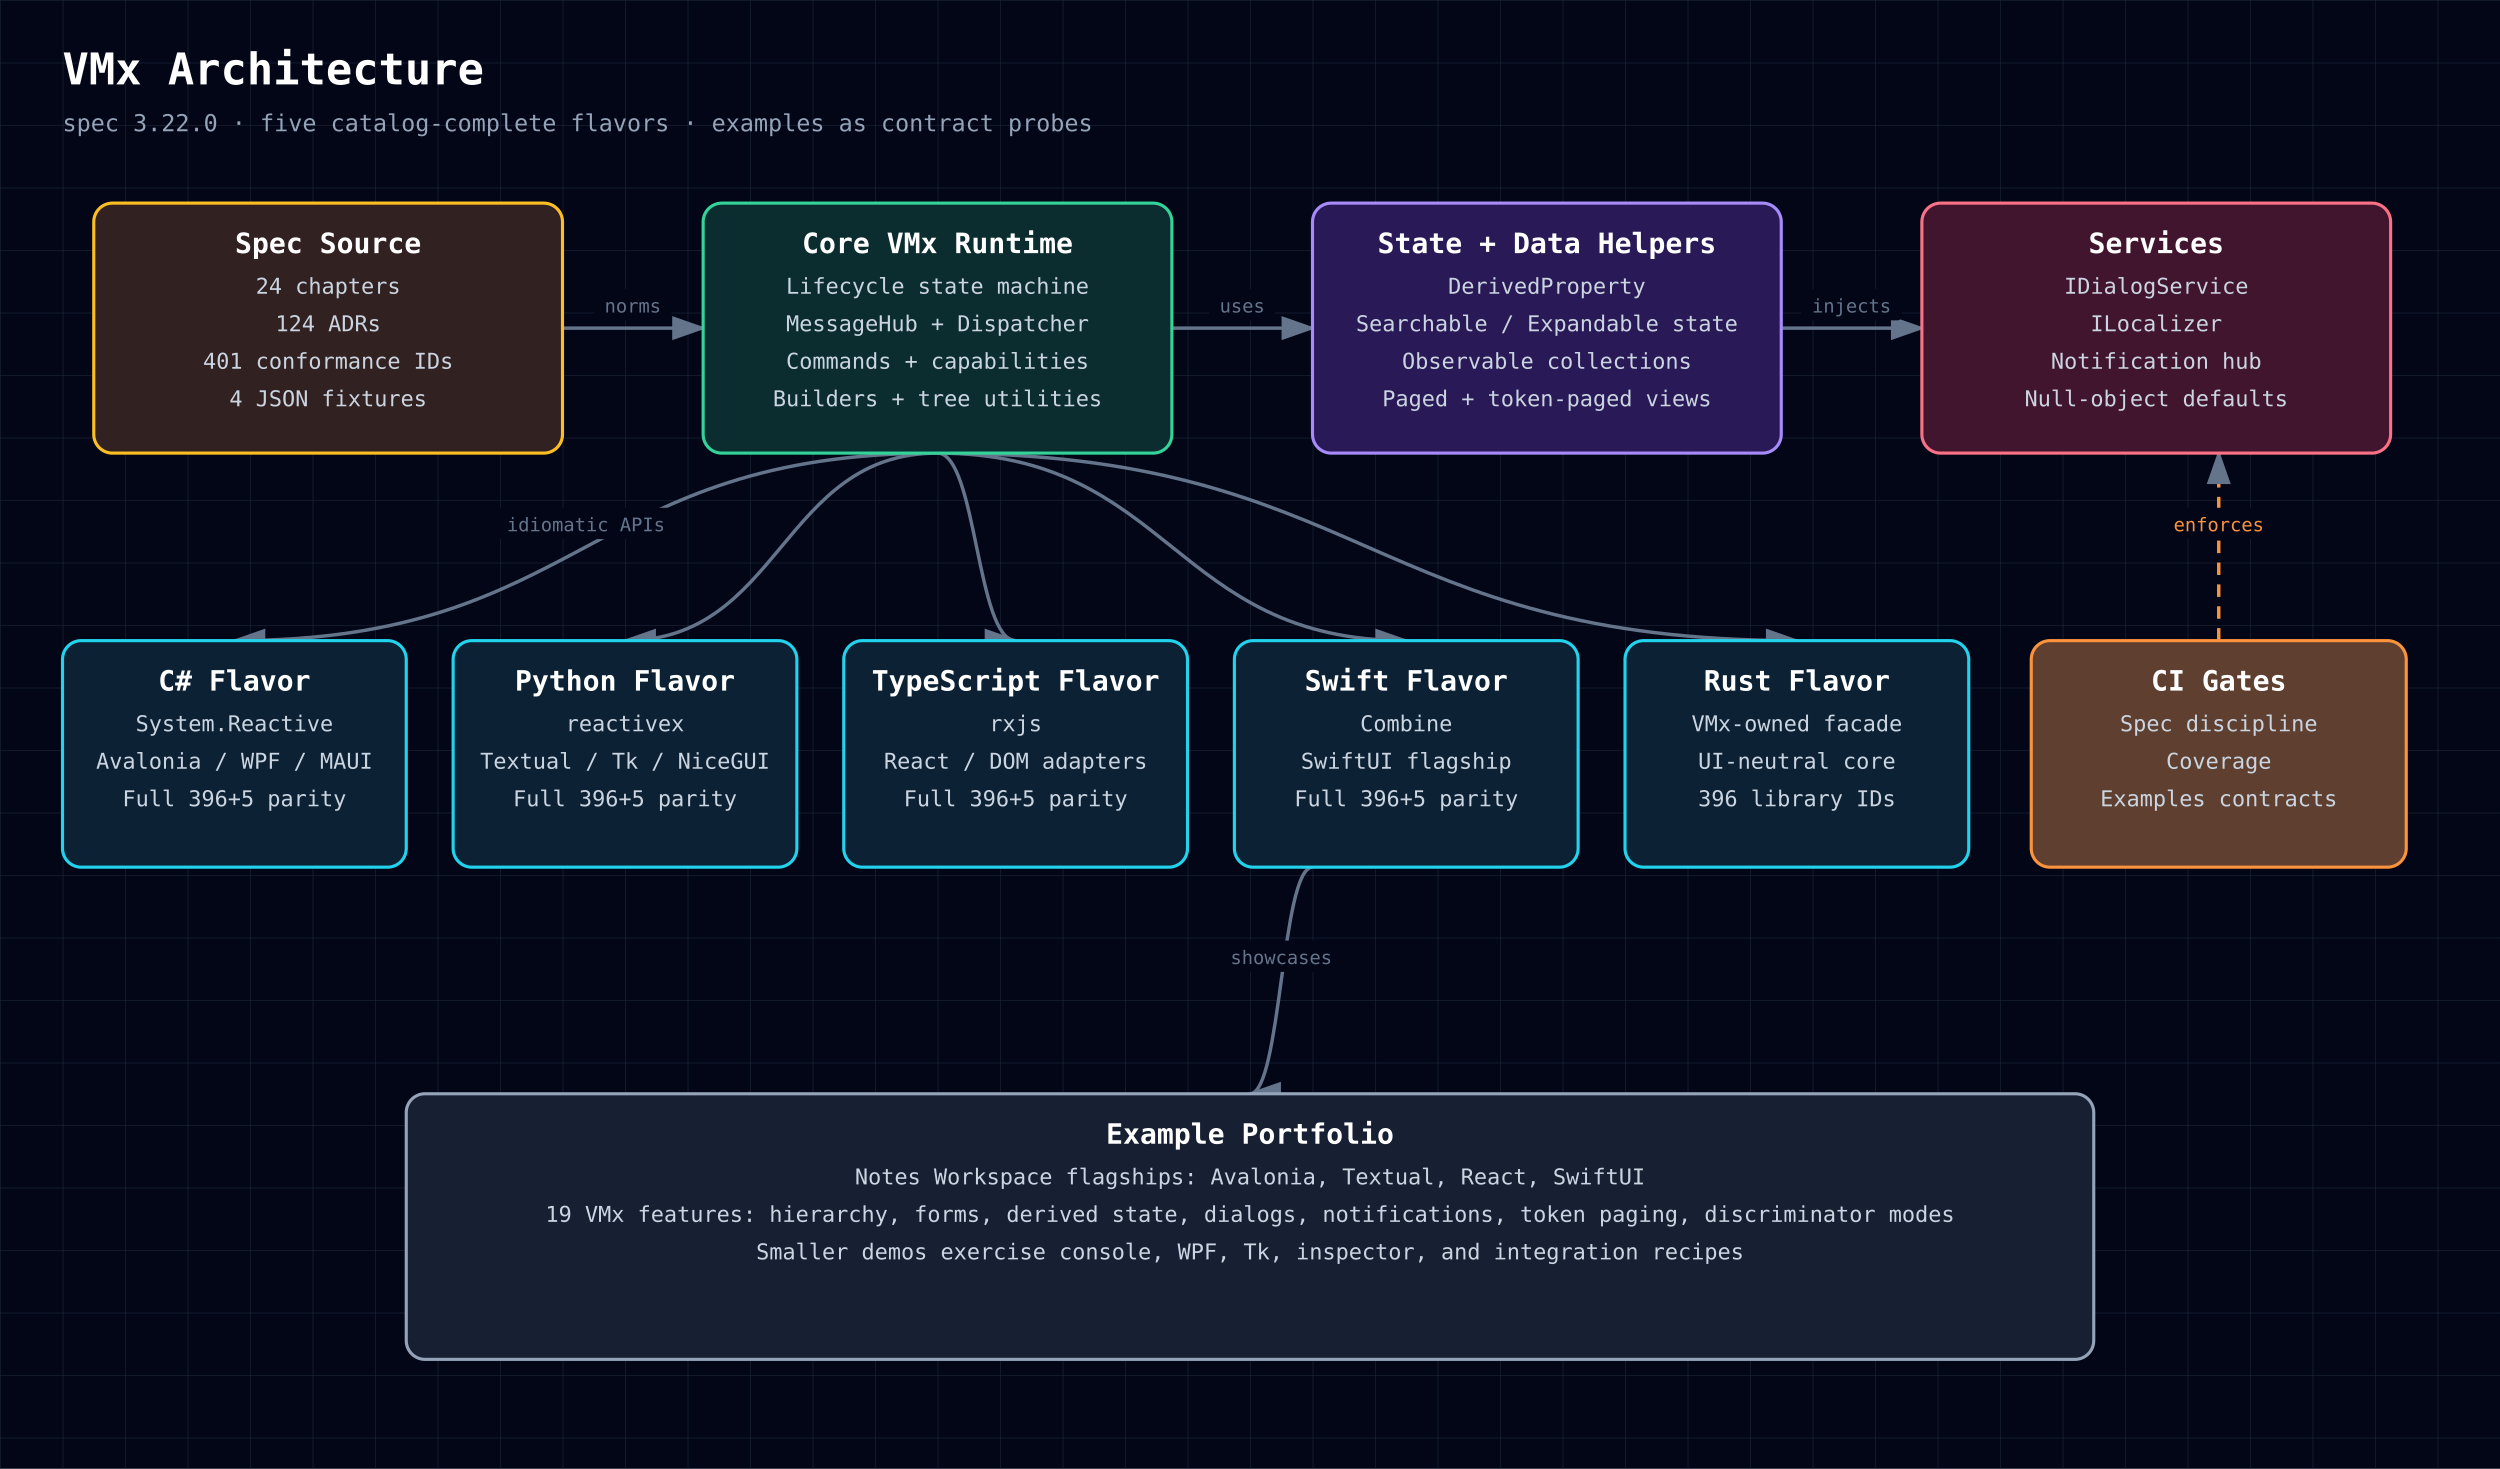
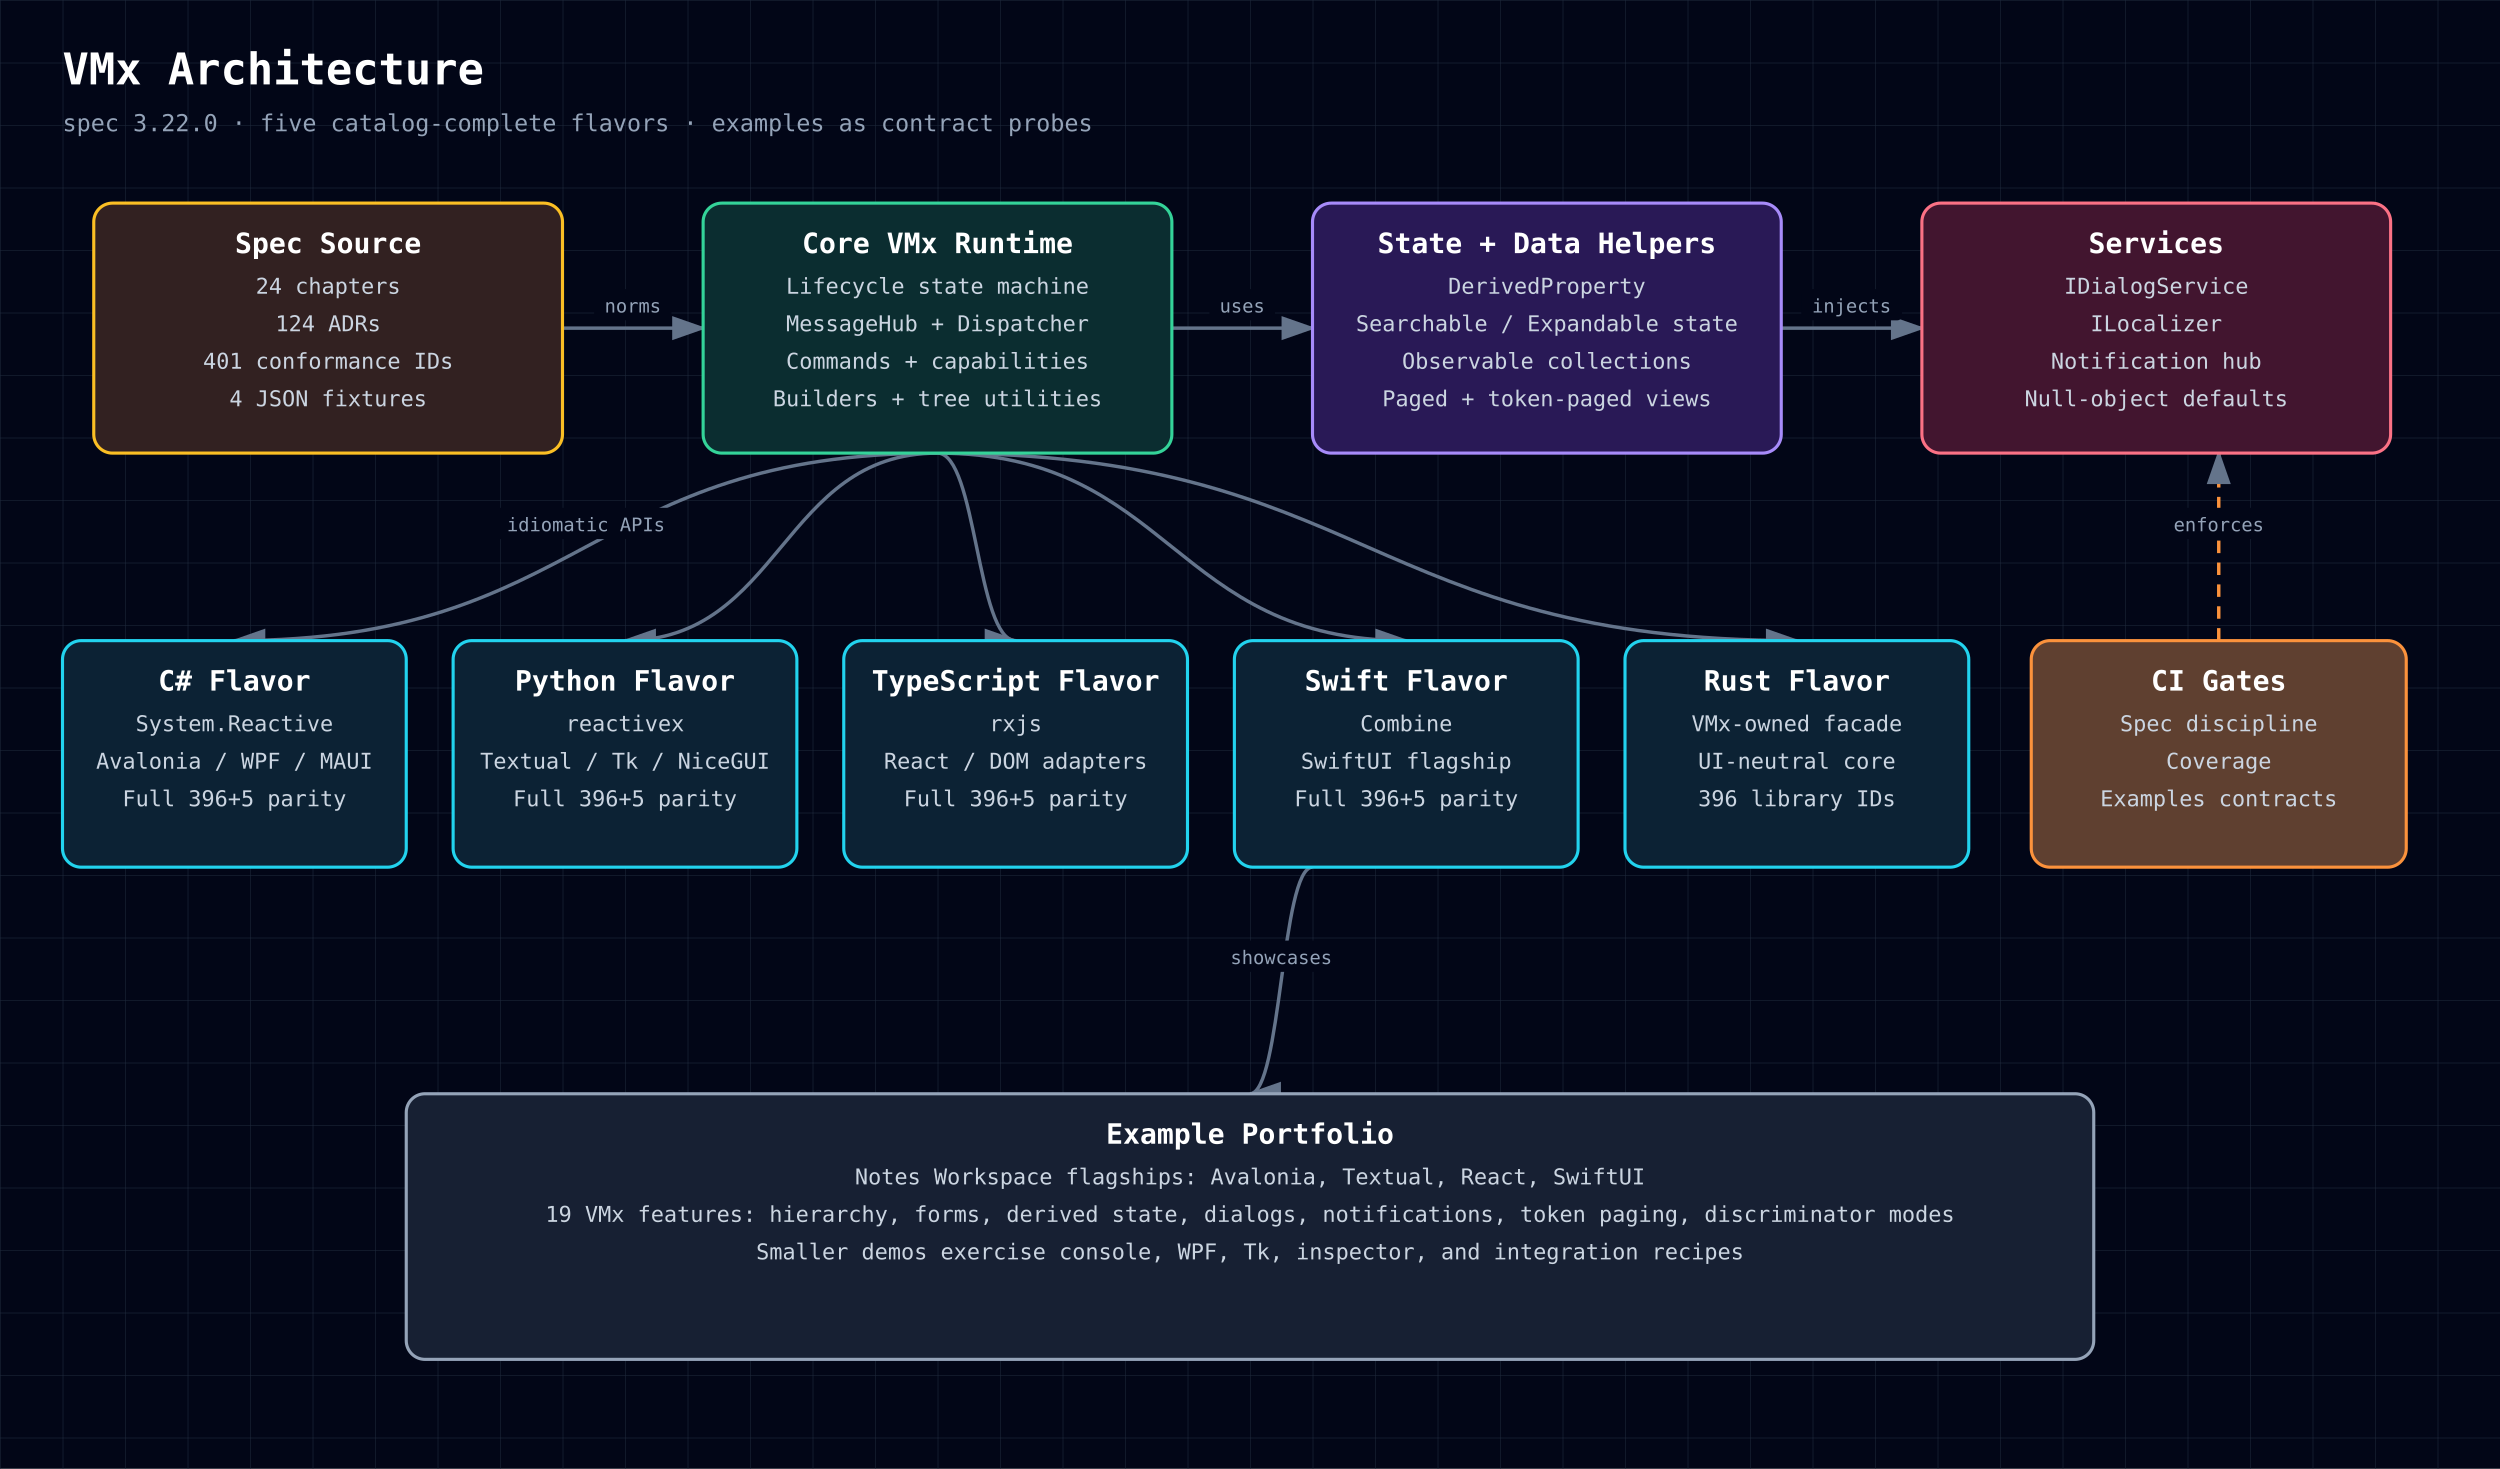
<svg xmlns="http://www.w3.org/2000/svg" width="1600" height="940" viewBox="0 0 1600 940" style="font-family: 'JetBrains Mono', ui-monospace, SFMono-Regular, Menlo, Monaco, Consolas, monospace;">
  <defs>
    <style>text { font-family: 'JetBrains Mono', ui-monospace, SFMono-Regular, Menlo, Monaco, Consolas, monospace; }</style>
    <pattern id="grid" width="40" height="40" patternUnits="userSpaceOnUse">
      <path d="M 40 0 L 0 0 0 40" fill="none" stroke="#1e293b" stroke-width="0.7" />
    </pattern>
    <marker id="arrowhead" markerWidth="10" markerHeight="7" refX="9" refY="3.5" orient="auto">
      <polygon points="0 0, 10 3.5, 0 7" fill="#64748b" />
    </marker>
  </defs>
  <rect width="100%" height="100%" fill="#020617" />
  <rect width="100%" height="100%" fill="url(#grid)" />
  <text x="40" y="54" fill="white" font-size="28" font-weight="700" text-anchor="start">VMx Architecture</text>
  <text x="40" y="84" fill="#94a3b8" font-size="15" font-weight="400" text-anchor="start">spec 3.22.0 · five catalog-complete flavors · examples as contract probes</text>
  <path d="M360,210 C405,210 405,210 450,210" fill="none" stroke="#64748b" stroke-width="2.2" marker-end="url(#arrowhead)" />
  <rect x="380.2" y="185" width="49.5" height="20" rx="3" fill="#020617" />
-   <text x="405" y="200" fill="#64748b" font-size="12" font-weight="400" text-anchor="middle">norms</text>
+   <text x="405" y="200" fill="#94a3b8" font-size="12" font-weight="400" text-anchor="middle">norms</text>
  <path d="M750,210 C795,210 795,210 840,210" fill="none" stroke="#64748b" stroke-width="2.2" marker-end="url(#arrowhead)" />
  <rect x="774.0" y="185" width="42.0" height="20" rx="3" fill="#020617" />
-   <text x="795" y="200" fill="#64748b" font-size="12" font-weight="400" text-anchor="middle">uses</text>
+   <text x="795" y="200" fill="#94a3b8" font-size="12" font-weight="400" text-anchor="middle">uses</text>
  <path d="M1140,210 C1185,210 1185,210 1230,210" fill="none" stroke="#64748b" stroke-width="2.2" marker-end="url(#arrowhead)" />
  <rect x="1152.8" y="185" width="64.5" height="20" rx="3" fill="#020617" />
-   <text x="1185" y="200" fill="#64748b" font-size="12" font-weight="400" text-anchor="middle">injects</text>
+   <text x="1185" y="200" fill="#94a3b8" font-size="12" font-weight="400" text-anchor="middle">injects</text>
  <path d="M600,290 C375,290 375,410 150,410" fill="none" stroke="#64748b" stroke-width="2.2" marker-end="url(#arrowhead)" />
  <rect x="316.5" y="325" width="117.0" height="20" rx="3" fill="#020617" />
-   <text x="375" y="340" fill="#64748b" font-size="12" font-weight="400" text-anchor="middle">idiomatic APIs</text>
+   <text x="375" y="340" fill="#94a3b8" font-size="12" font-weight="400" text-anchor="middle">idiomatic APIs</text>
  <path d="M600,290 C500,290 500,410 400,410" fill="none" stroke="#64748b" stroke-width="2.2" marker-end="url(#arrowhead)" />
  <path d="M600,290 C625,290 625,410 650,410" fill="none" stroke="#64748b" stroke-width="2.2" marker-end="url(#arrowhead)" />
  <path d="M600,290 C750,290 750,410 900,410" fill="none" stroke="#64748b" stroke-width="2.2" marker-end="url(#arrowhead)" />
  <path d="M600,290 C875,290 875,410 1150,410" fill="none" stroke="#64748b" stroke-width="2.2" marker-end="url(#arrowhead)" />
  <path d="M1420,410 C1420,410 1420,290 1420,290" fill="none" stroke="#fb923c" stroke-width="2.2" marker-end="url(#arrowhead)" stroke-dasharray="8 6" />
  <rect x="1384.0" y="325" width="72.0" height="20" rx="3" fill="#020617" />
-   <text x="1420" y="340" fill="#fb923c" font-size="12" font-weight="400" text-anchor="middle">enforces</text>
+   <text x="1420" y="340" fill="#94a3b8" font-size="12" font-weight="400" text-anchor="middle">enforces</text>
  <path d="M840,555 C820,555 820,700 800,700" fill="none" stroke="#64748b" stroke-width="2.2" marker-end="url(#arrowhead)" />
  <rect x="780.2" y="602" width="79.5" height="20" rx="3" fill="#020617" />
-   <text x="820" y="617" fill="#64748b" font-size="12" font-weight="400" text-anchor="middle">showcases</text>
+   <text x="820" y="617" fill="#94a3b8" font-size="12" font-weight="400" text-anchor="middle">showcases</text>
  <rect x="60" y="130" width="300" height="160" rx="12" fill="#0f172a" />
  <rect x="60" y="130" width="300" height="160" rx="12" fill="rgba(120, 53, 15, 0.34)" stroke="#fbbf24" stroke-width="2" />
  <text x="210" y="162" fill="white" font-size="18" font-weight="700" text-anchor="middle">Spec Source</text>
  <text x="210" y="188" fill="#cbd5e1" font-size="14" font-weight="400" text-anchor="middle">24 chapters</text>
  <text x="210" y="212" fill="#cbd5e1" font-size="14" font-weight="400" text-anchor="middle">124 ADRs</text>
  <text x="210" y="236" fill="#cbd5e1" font-size="14" font-weight="400" text-anchor="middle">401 conformance IDs</text>
  <text x="210" y="260" fill="#cbd5e1" font-size="14" font-weight="400" text-anchor="middle">4 JSON fixtures</text>
  <rect x="450" y="130" width="300" height="160" rx="12" fill="#0f172a" />
  <rect x="450" y="130" width="300" height="160" rx="12" fill="rgba(6, 78, 59, 0.42)" stroke="#34d399" stroke-width="2" />
  <text x="600" y="162" fill="white" font-size="18" font-weight="700" text-anchor="middle">Core VMx Runtime</text>
  <text x="600" y="188" fill="#cbd5e1" font-size="14" font-weight="400" text-anchor="middle">Lifecycle state machine</text>
  <text x="600" y="212" fill="#cbd5e1" font-size="14" font-weight="400" text-anchor="middle">MessageHub + Dispatcher</text>
  <text x="600" y="236" fill="#cbd5e1" font-size="14" font-weight="400" text-anchor="middle">Commands + capabilities</text>
  <text x="600" y="260" fill="#cbd5e1" font-size="14" font-weight="400" text-anchor="middle">Builders + tree utilities</text>
  <rect x="840" y="130" width="300" height="160" rx="12" fill="#0f172a" />
  <rect x="840" y="130" width="300" height="160" rx="12" fill="rgba(76, 29, 149, 0.42)" stroke="#a78bfa" stroke-width="2" />
  <text x="990" y="162" fill="white" font-size="18" font-weight="700" text-anchor="middle">State + Data Helpers</text>
  <text x="990" y="188" fill="#cbd5e1" font-size="14" font-weight="400" text-anchor="middle">DerivedProperty</text>
  <text x="990" y="212" fill="#cbd5e1" font-size="14" font-weight="400" text-anchor="middle">Searchable / Expandable state</text>
  <text x="990" y="236" fill="#cbd5e1" font-size="14" font-weight="400" text-anchor="middle">Observable collections</text>
  <text x="990" y="260" fill="#cbd5e1" font-size="14" font-weight="400" text-anchor="middle">Paged + token-paged views</text>
  <rect x="1230" y="130" width="300" height="160" rx="12" fill="#0f172a" />
  <rect x="1230" y="130" width="300" height="160" rx="12" fill="rgba(136, 19, 55, 0.42)" stroke="#fb7185" stroke-width="2" />
  <text x="1380" y="162" fill="white" font-size="18" font-weight="700" text-anchor="middle">Services</text>
  <text x="1380" y="188" fill="#cbd5e1" font-size="14" font-weight="400" text-anchor="middle">IDialogService</text>
  <text x="1380" y="212" fill="#cbd5e1" font-size="14" font-weight="400" text-anchor="middle">ILocalizer</text>
  <text x="1380" y="236" fill="#cbd5e1" font-size="14" font-weight="400" text-anchor="middle">Notification hub</text>
  <text x="1380" y="260" fill="#cbd5e1" font-size="14" font-weight="400" text-anchor="middle">Null-object defaults</text>
  <rect x="40" y="410" width="220" height="145" rx="12" fill="#0f172a" />
  <rect x="40" y="410" width="220" height="145" rx="12" fill="rgba(8, 51, 68, 0.42)" stroke="#22d3ee" stroke-width="2" />
  <text x="150" y="442" fill="white" font-size="18" font-weight="700" text-anchor="middle">C# Flavor</text>
  <text x="150" y="468" fill="#cbd5e1" font-size="14" font-weight="400" text-anchor="middle">System.Reactive</text>
  <text x="150" y="492" fill="#cbd5e1" font-size="14" font-weight="400" text-anchor="middle">Avalonia / WPF / MAUI</text>
  <text x="150" y="516" fill="#cbd5e1" font-size="14" font-weight="400" text-anchor="middle">Full 396+5 parity</text>
  <rect x="290" y="410" width="220" height="145" rx="12" fill="#0f172a" />
  <rect x="290" y="410" width="220" height="145" rx="12" fill="rgba(8, 51, 68, 0.42)" stroke="#22d3ee" stroke-width="2" />
  <text x="400" y="442" fill="white" font-size="18" font-weight="700" text-anchor="middle">Python Flavor</text>
  <text x="400" y="468" fill="#cbd5e1" font-size="14" font-weight="400" text-anchor="middle">reactivex</text>
  <text x="400" y="492" fill="#cbd5e1" font-size="14" font-weight="400" text-anchor="middle">Textual / Tk / NiceGUI</text>
  <text x="400" y="516" fill="#cbd5e1" font-size="14" font-weight="400" text-anchor="middle">Full 396+5 parity</text>
  <rect x="540" y="410" width="220" height="145" rx="12" fill="#0f172a" />
  <rect x="540" y="410" width="220" height="145" rx="12" fill="rgba(8, 51, 68, 0.42)" stroke="#22d3ee" stroke-width="2" />
  <text x="650" y="442" fill="white" font-size="18" font-weight="700" text-anchor="middle">TypeScript Flavor</text>
  <text x="650" y="468" fill="#cbd5e1" font-size="14" font-weight="400" text-anchor="middle">rxjs</text>
  <text x="650" y="492" fill="#cbd5e1" font-size="14" font-weight="400" text-anchor="middle">React / DOM adapters</text>
  <text x="650" y="516" fill="#cbd5e1" font-size="14" font-weight="400" text-anchor="middle">Full 396+5 parity</text>
  <rect x="790" y="410" width="220" height="145" rx="12" fill="#0f172a" />
  <rect x="790" y="410" width="220" height="145" rx="12" fill="rgba(8, 51, 68, 0.42)" stroke="#22d3ee" stroke-width="2" />
  <text x="900" y="442" fill="white" font-size="18" font-weight="700" text-anchor="middle">Swift Flavor</text>
  <text x="900" y="468" fill="#cbd5e1" font-size="14" font-weight="400" text-anchor="middle">Combine</text>
  <text x="900" y="492" fill="#cbd5e1" font-size="14" font-weight="400" text-anchor="middle">SwiftUI flagship</text>
  <text x="900" y="516" fill="#cbd5e1" font-size="14" font-weight="400" text-anchor="middle">Full 396+5 parity</text>
  <rect x="1040" y="410" width="220" height="145" rx="12" fill="#0f172a" />
  <rect x="1040" y="410" width="220" height="145" rx="12" fill="rgba(8, 51, 68, 0.42)" stroke="#22d3ee" stroke-width="2" />
  <text x="1150" y="442" fill="white" font-size="18" font-weight="700" text-anchor="middle">Rust Flavor</text>
  <text x="1150" y="468" fill="#cbd5e1" font-size="14" font-weight="400" text-anchor="middle">VMx-owned facade</text>
  <text x="1150" y="492" fill="#cbd5e1" font-size="14" font-weight="400" text-anchor="middle">UI-neutral core</text>
  <text x="1150" y="516" fill="#cbd5e1" font-size="14" font-weight="400" text-anchor="middle">396 library IDs</text>
  <rect x="1300" y="410" width="240" height="145" rx="12" fill="#0f172a" />
  <rect x="1300" y="410" width="240" height="145" rx="12" fill="rgba(251, 146, 60, 0.34)" stroke="#fb923c" stroke-width="2" />
  <text x="1420" y="442" fill="white" font-size="18" font-weight="700" text-anchor="middle">CI Gates</text>
  <text x="1420" y="468" fill="#cbd5e1" font-size="14" font-weight="400" text-anchor="middle">Spec discipline</text>
  <text x="1420" y="492" fill="#cbd5e1" font-size="14" font-weight="400" text-anchor="middle">Coverage</text>
  <text x="1420" y="516" fill="#cbd5e1" font-size="14" font-weight="400" text-anchor="middle">Examples contracts</text>
  <rect x="260" y="700" width="1080" height="170" rx="12" fill="#0f172a" />
  <rect x="260" y="700" width="1080" height="170" rx="12" fill="rgba(30, 41, 59, 0.55)" stroke="#94a3b8" stroke-width="2" />
  <text x="800" y="732" fill="white" font-size="18" font-weight="700" text-anchor="middle">Example Portfolio</text>
  <text x="800" y="758" fill="#cbd5e1" font-size="14" font-weight="400" text-anchor="middle">Notes Workspace flagships: Avalonia, Textual, React, SwiftUI</text>
  <text x="800" y="782" fill="#cbd5e1" font-size="14" font-weight="400" text-anchor="middle">19 VMx features: hierarchy, forms, derived state, dialogs, notifications, token paging, discriminator modes</text>
  <text x="800" y="806" fill="#cbd5e1" font-size="14" font-weight="400" text-anchor="middle">Smaller demos exercise console, WPF, Tk, inspector, and integration recipes</text>
</svg>
